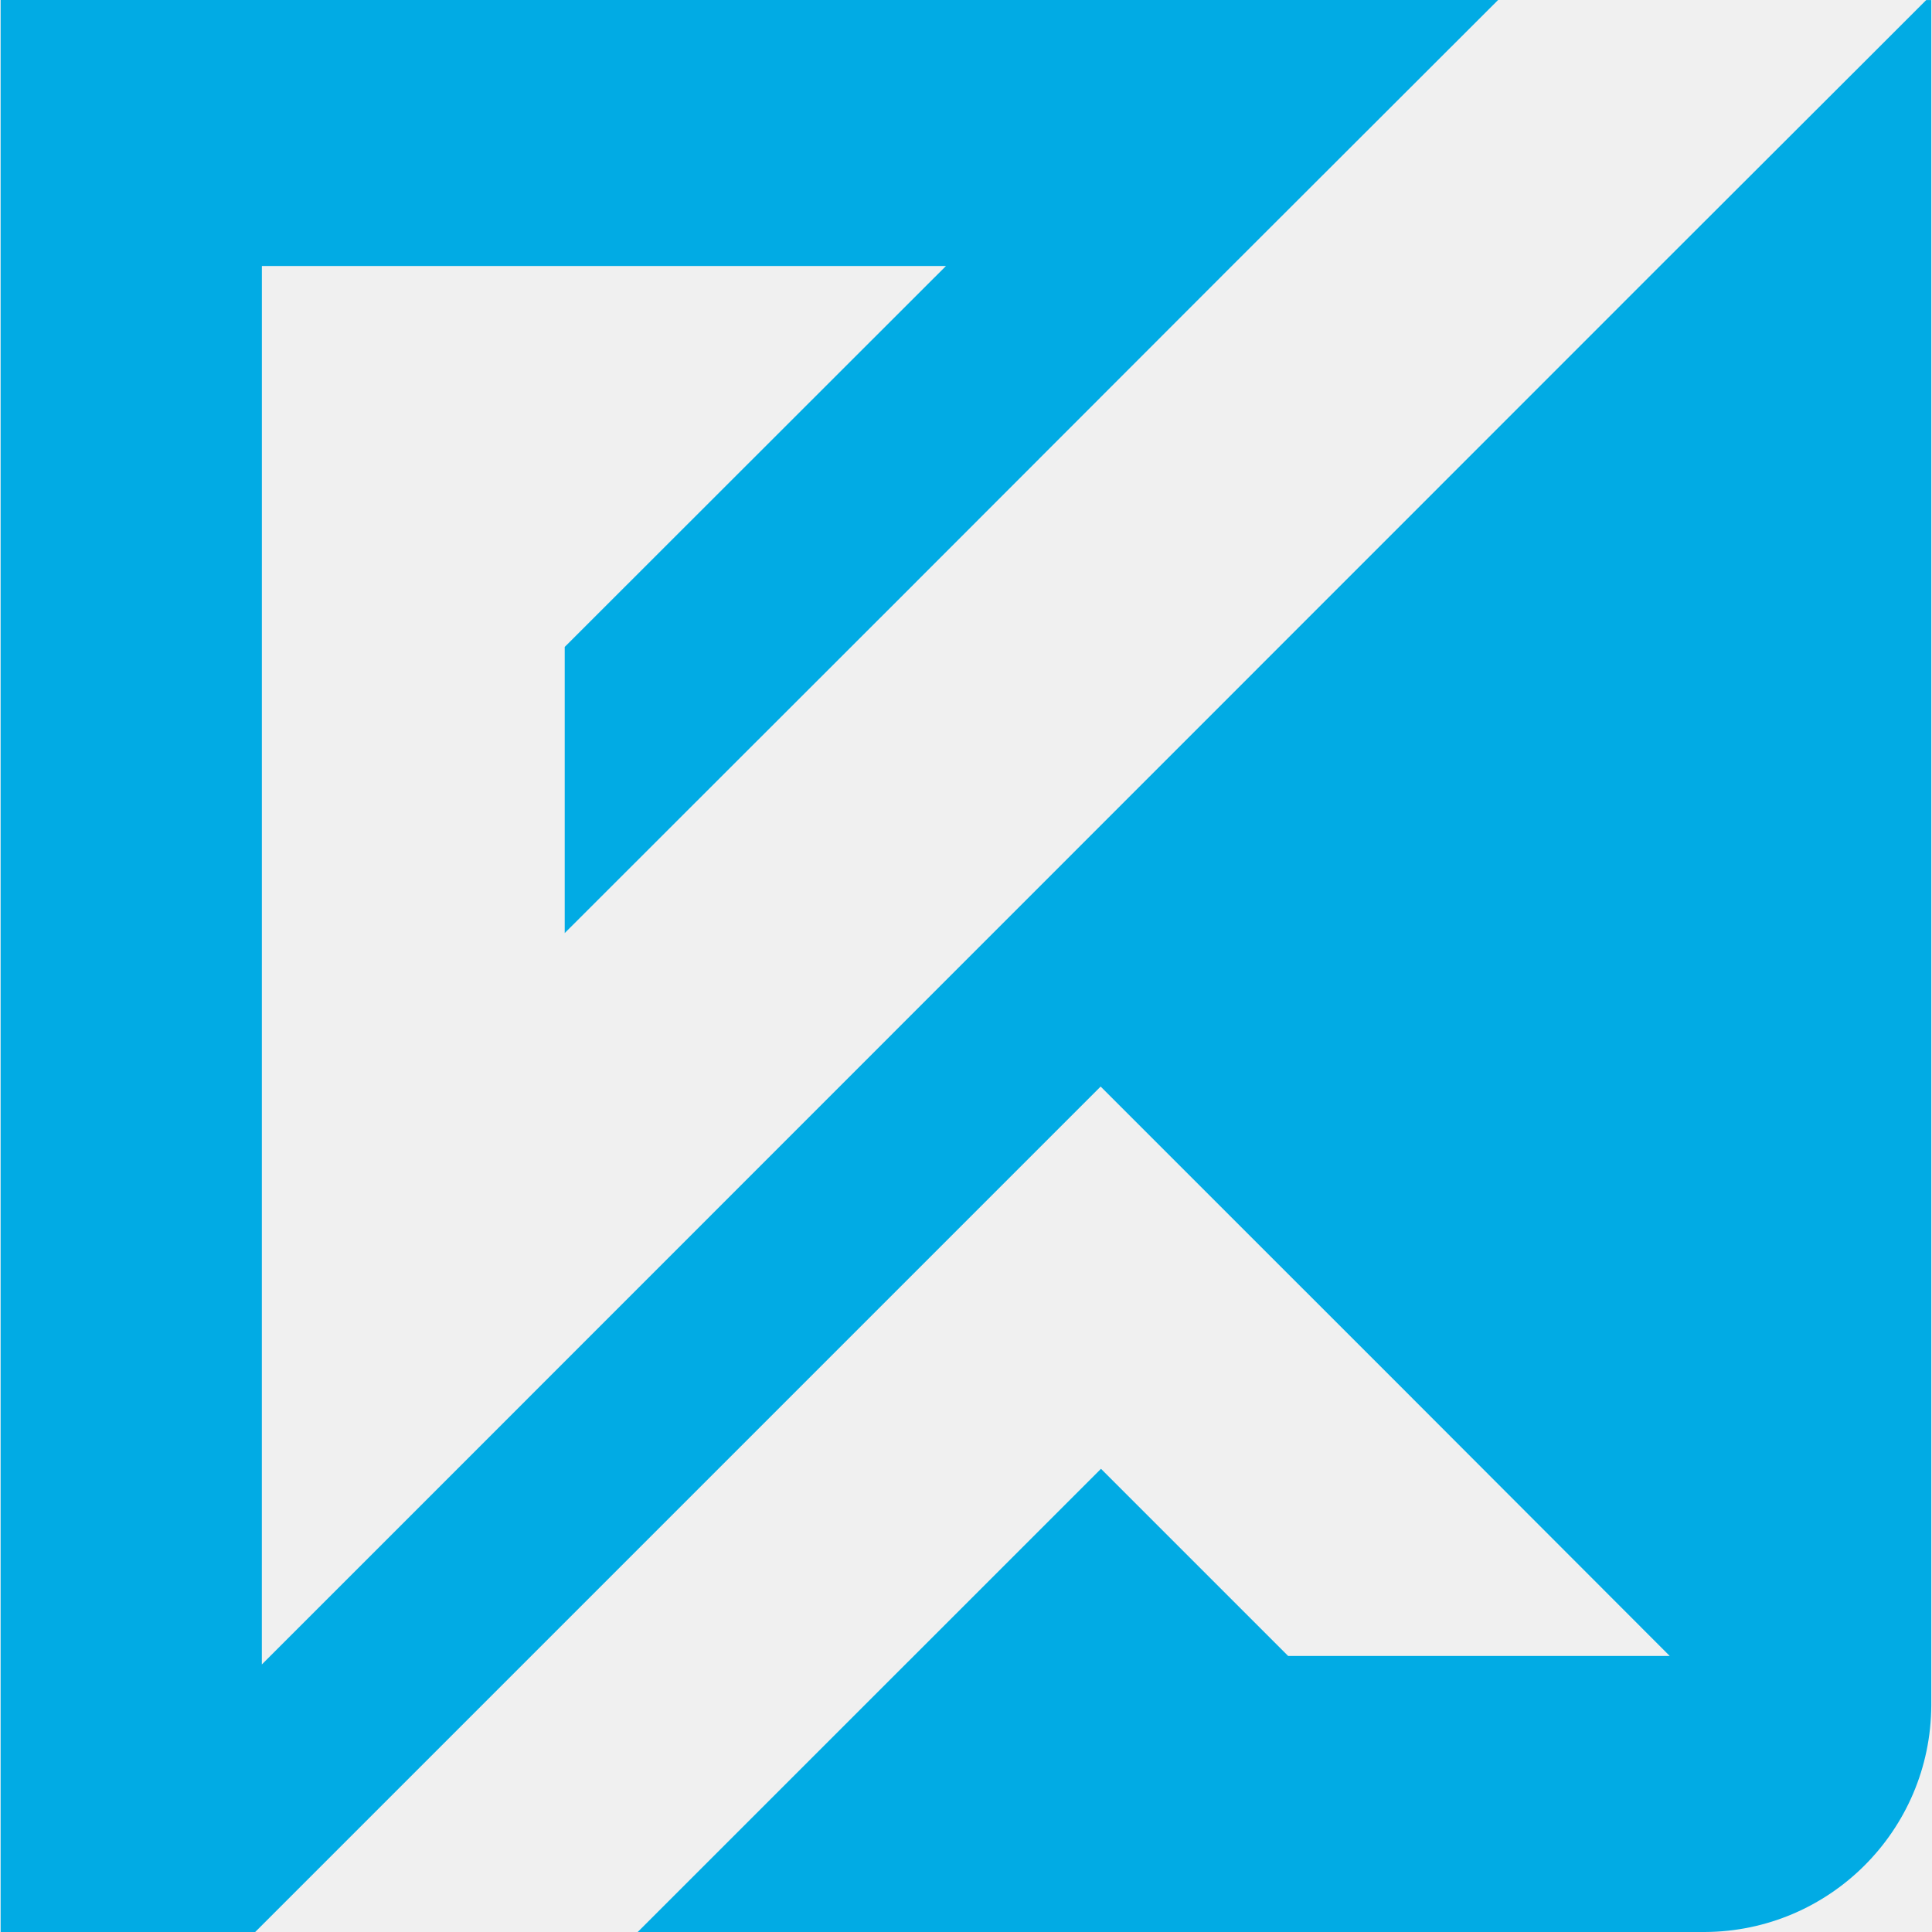
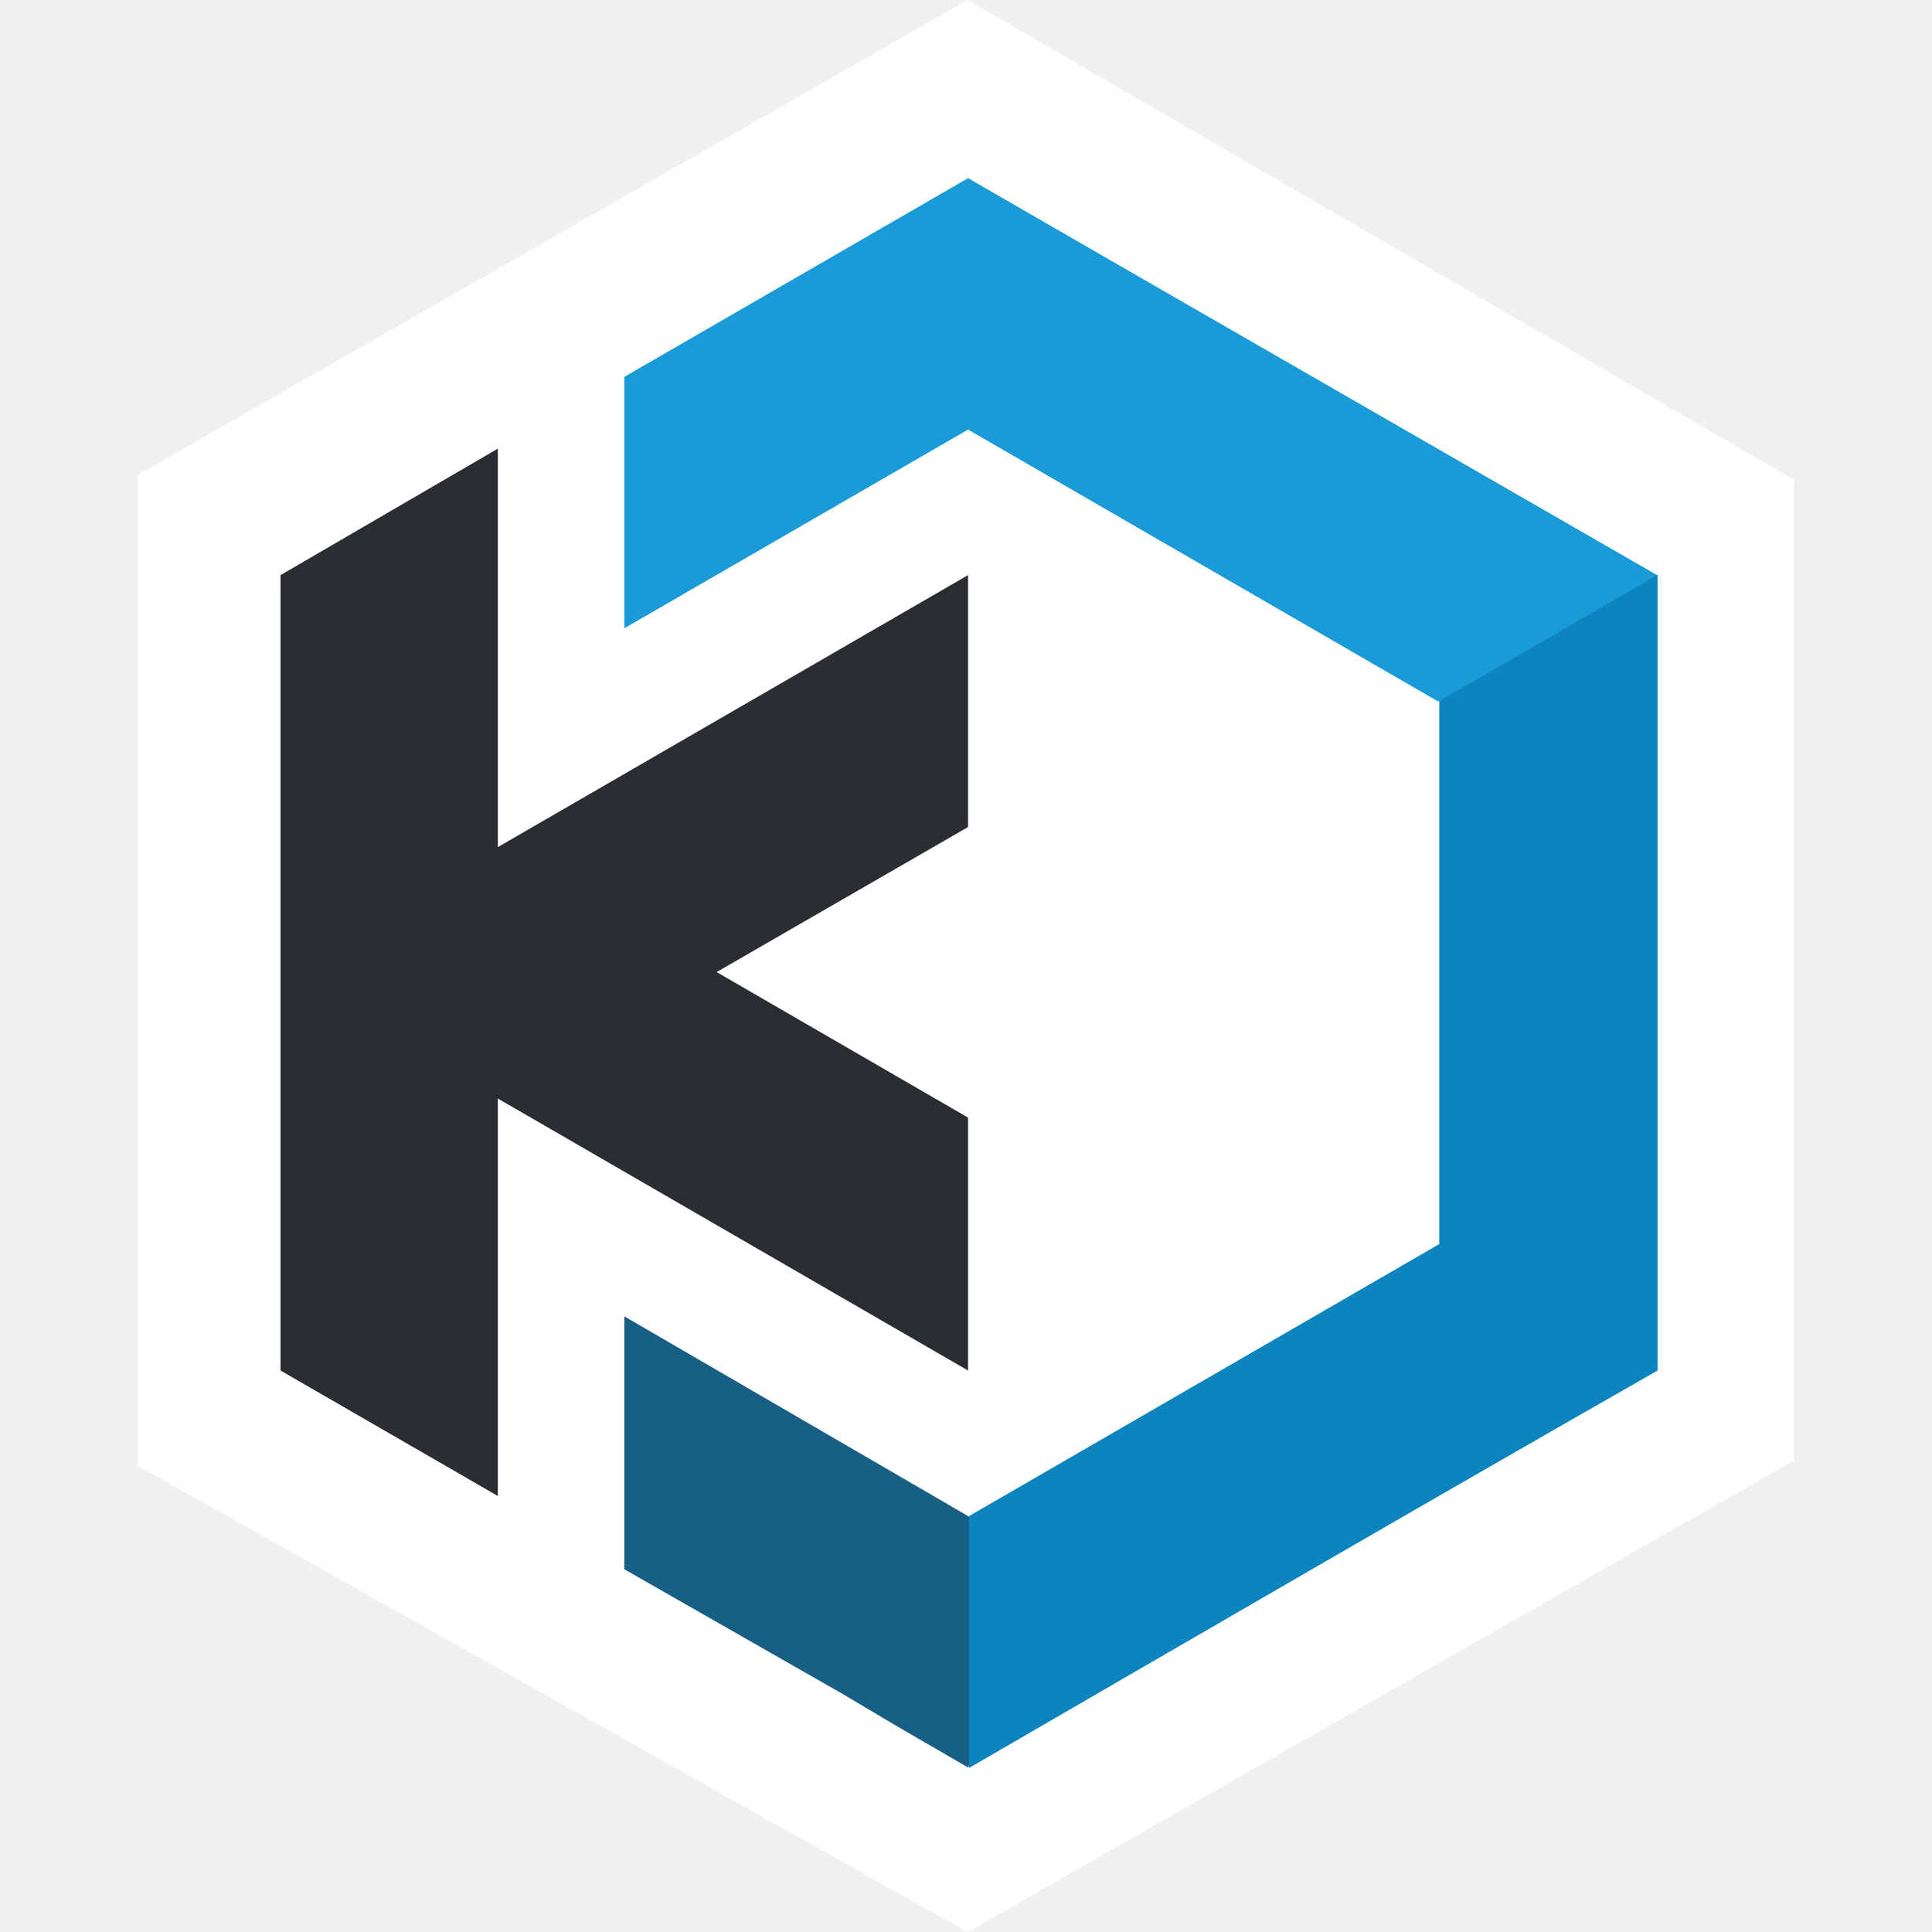
<svg xmlns="http://www.w3.org/2000/svg" viewBox="0 0 48 48">
-   <path d="M6.506 6.608h16.997l-9.473 9.465v7.109l8.29-8.283 8.284-8.291L37.22 0H.016v48H6.34l21.005-21.005 7.509 7.508 6.63 6.639h-9.48l-4.65-4.65L15.844 48h26.51a5.653 5.653 0 0 0 5.628-5.63V.001h-.125l-1.566 1.565-5.026 5.019L9.41 38.449l-2.905 2.904z" style="fill:#01abe4;fill-rule:evenodd" />
+   <style>.st2{display:inline;fill:#001c32}</style>
+   <path d="m399 337-164.7 94L69 338.1V140.6L234.3 46 399 141.6z" style="fill:#fff" transform="translate(-5.174 -5.735) scale(.12468)" />
+   <path d="M165.9 308.3V358.7l43.6 24.9 10.6 6.3 14.3 8.3 10.1-18.1 4.3-19.4-14.4-12.6z" style="fill:#185f85" transform="translate(-5.174 -5.735) scale(.12468)" />
+   <path d="M371.8 319.1V160.6l-28.7-1-6 9.3-8.8 16.9v108.1l-93.7 54.2v50.2c45.7-26.5 91.3-53 137.2-79.2z" style="fill:#0d84be" transform="translate(-5.174 -5.735) scale(.12468)" />
+   <path d="m184.3 239.7 50.1-28.9v-50.2l-93.7 54.2v-79.4l-43.3 25.2v158.5l43.3 25v-79.2l93.7 54.2v-50.4z" style="fill:#2a2d31" transform="translate(-5.174 -5.735) scale(.12468)" />
+   <path d="M234.4 81.5c45.9 26.5 91.5 52.7 137.3 79.1l-25.2 14.6-18.4 10.6-93.7-54.2-68.5 39.6v-50.1z" style="fill:#1a9bd7" transform="translate(-5.174 -5.735) scale(.12468)" />
</svg>
